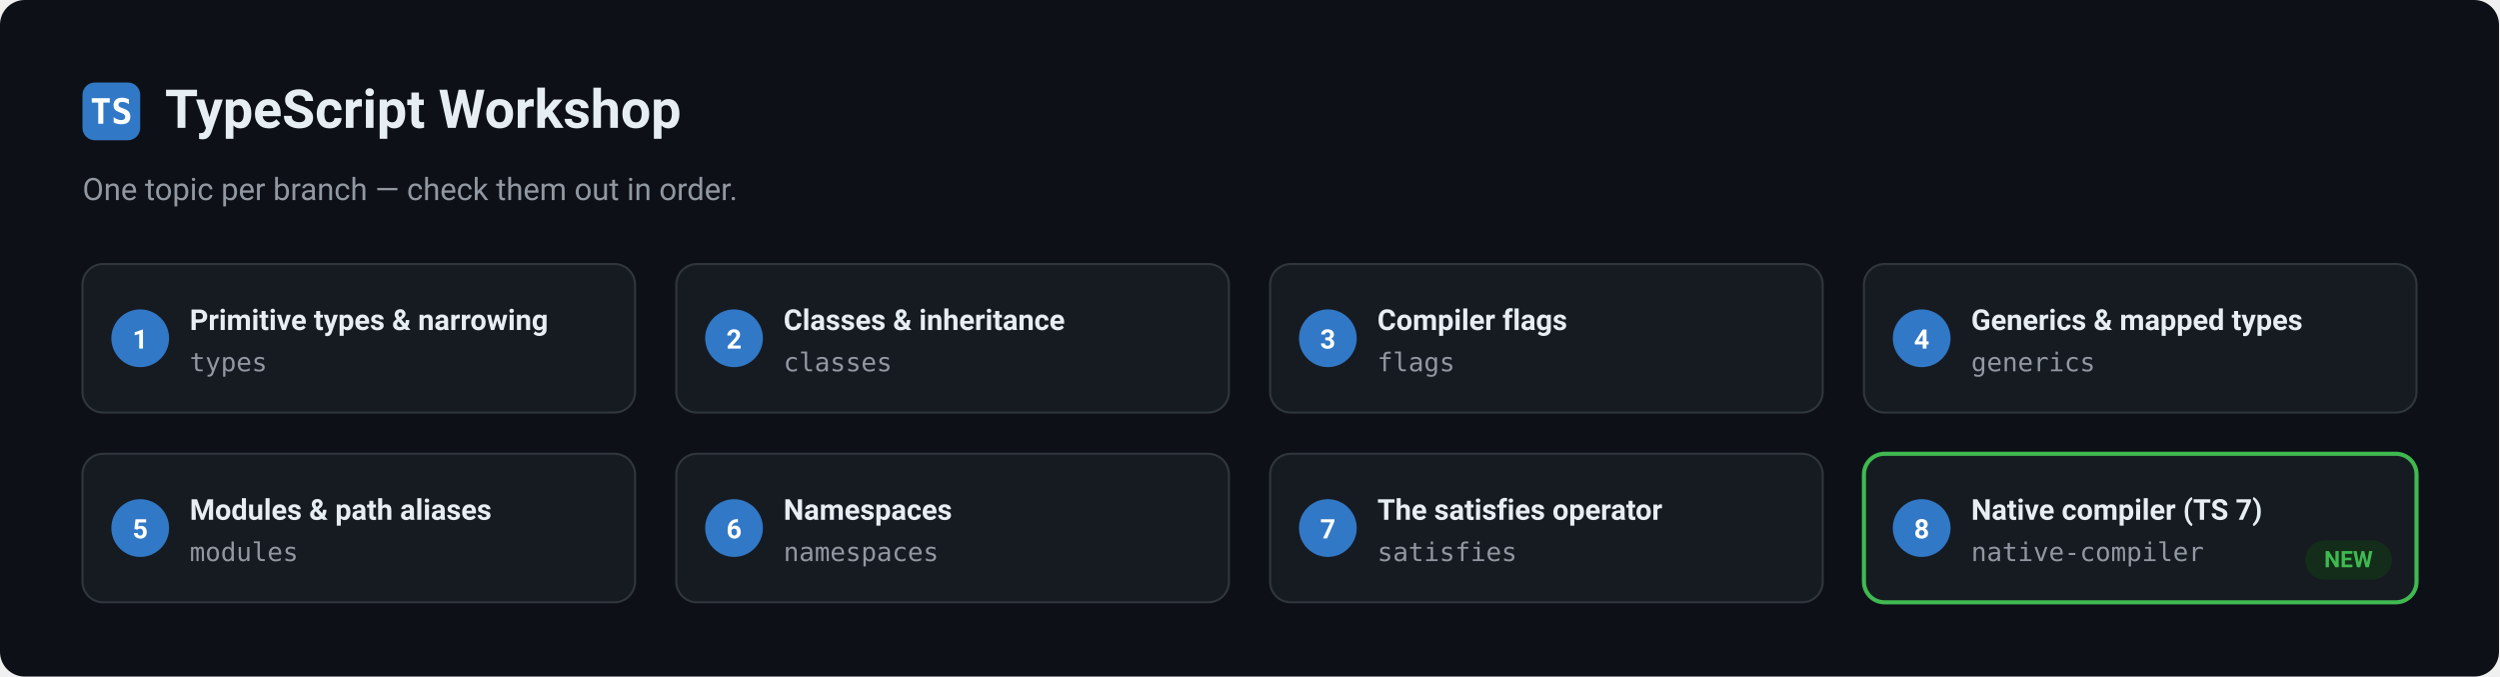
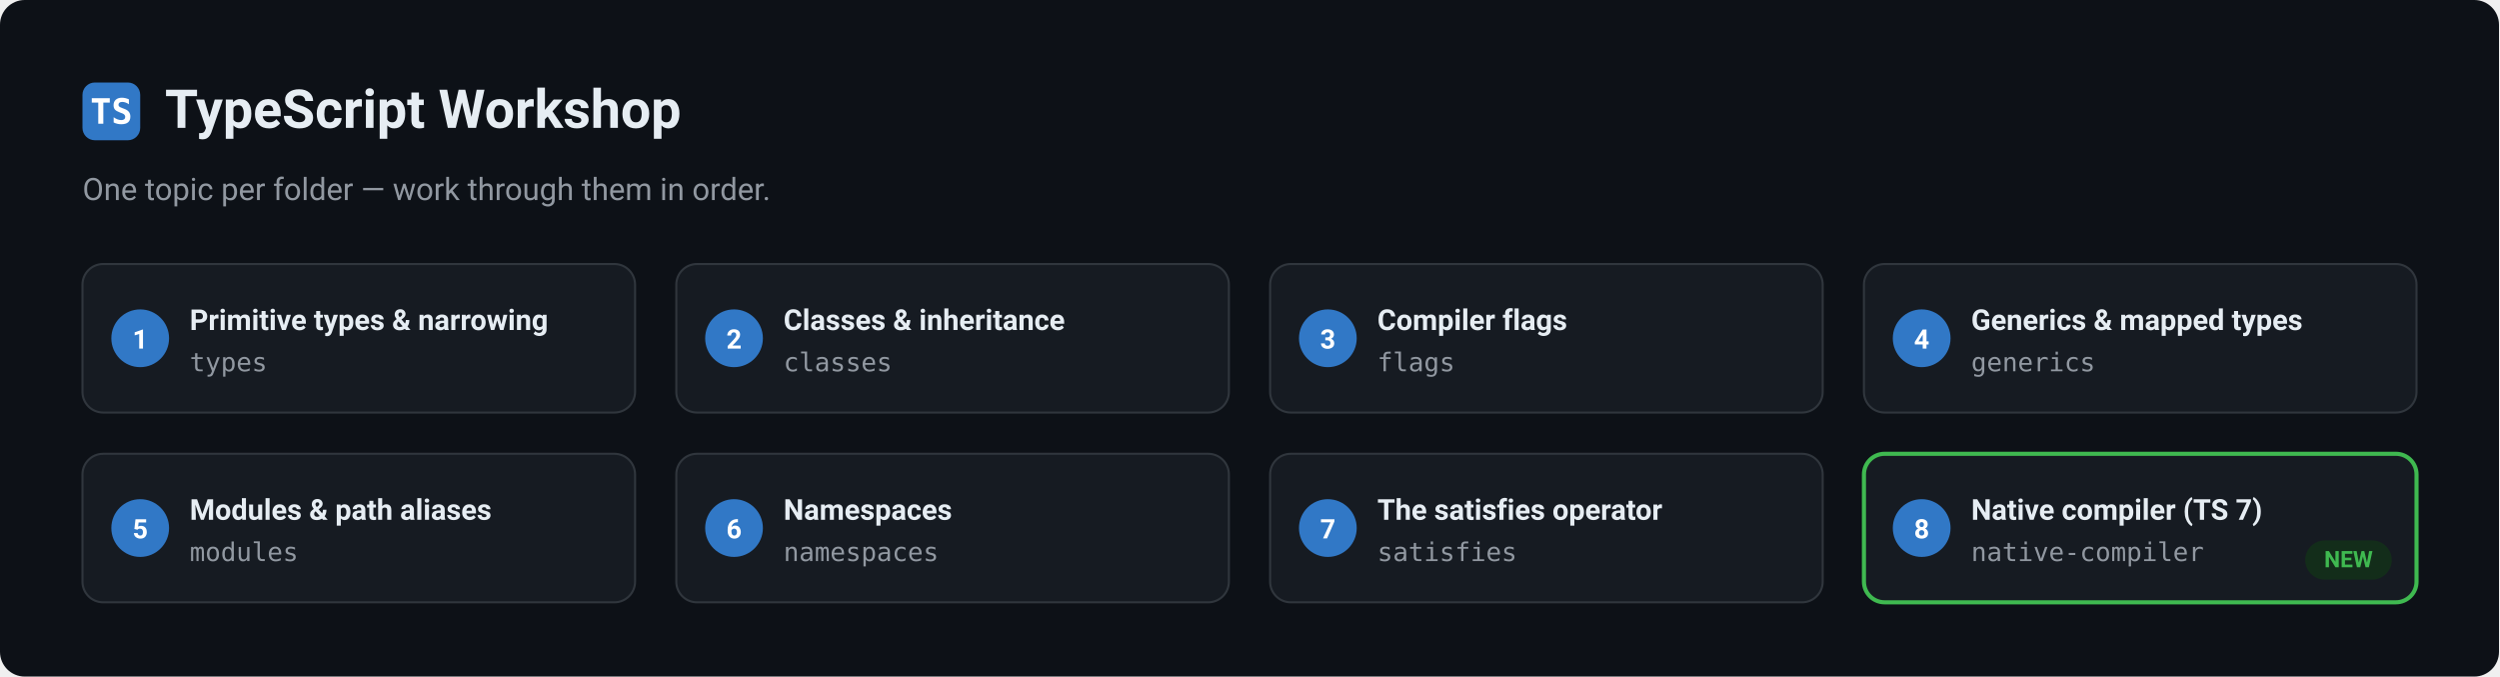
- <svg xmlns="http://www.w3.org/2000/svg" width="1212" height="328" viewBox="0 0 1212 328" role="img" aria-label="TypeScript Workshop: eight topics, one per branch">
+ <svg xmlns="http://www.w3.org/2000/svg" width="1212" height="328" viewBox="0 0 1212 328" role="img" aria-label="TypeScript Workshop: eight topics, one per folder">
  <rect width="1212" height="328" rx="12" fill="#0d1117" />
  <rect x="40" y="40" width="28" height="28" rx="6" fill="#3178c6" />
  <text x="54" y="60" font-family="ui-monospace,SFMono-Regular,'SF Mono',Menlo,Consolas,monospace" font-size="17" font-weight="700" fill="#ffffff" text-anchor="middle">TS</text>
  <text x="80" y="62" font-family="ui-sans-serif,-apple-system,BlinkMacSystemFont,'Segoe UI',Roboto,Helvetica,Arial,sans-serif" font-size="26" font-weight="700" fill="#e6edf3">TypeScript Workshop</text>
-   <text x="40" y="97" font-family="ui-sans-serif,-apple-system,BlinkMacSystemFont,'Segoe UI',Roboto,Helvetica,Arial,sans-serif" font-size="15" fill="#9198a1">One topic per branch — check them out in order.</text>
+   <text x="40" y="97" font-family="ui-sans-serif,-apple-system,BlinkMacSystemFont,'Segoe UI',Roboto,Helvetica,Arial,sans-serif" font-size="15" fill="#9198a1">One topic per folder — work through them in order.</text>
  <rect x="40" y="128" width="268" height="72" rx="10" fill="#161b22" stroke="#30363d" stroke-width="1" />
  <circle cx="68" cy="164" r="14" fill="#3178c6" />
  <text x="68" y="169" font-family="ui-sans-serif,-apple-system,BlinkMacSystemFont,'Segoe UI',Roboto,Helvetica,Arial,sans-serif" font-size="13" font-weight="700" fill="#ffffff" text-anchor="middle">1</text>
  <text x="92" y="160" font-family="ui-sans-serif,-apple-system,BlinkMacSystemFont,'Segoe UI',Roboto,Helvetica,Arial,sans-serif" font-size="14" font-weight="600" fill="#e6edf3">Primitive types &amp; narrowing</text>
  <text x="92" y="180" font-family="ui-monospace,SFMono-Regular,'SF Mono',Menlo,Consolas,monospace" font-size="12.5" fill="#9198a1">types</text>
  <rect x="328" y="128" width="268" height="72" rx="10" fill="#161b22" stroke="#30363d" stroke-width="1" />
  <circle cx="356" cy="164" r="14" fill="#3178c6" />
  <text x="356" y="169" font-family="ui-sans-serif,-apple-system,BlinkMacSystemFont,'Segoe UI',Roboto,Helvetica,Arial,sans-serif" font-size="13" font-weight="700" fill="#ffffff" text-anchor="middle">2</text>
  <text x="380" y="160" font-family="ui-sans-serif,-apple-system,BlinkMacSystemFont,'Segoe UI',Roboto,Helvetica,Arial,sans-serif" font-size="14" font-weight="600" fill="#e6edf3">Classes &amp; inheritance</text>
  <text x="380" y="180" font-family="ui-monospace,SFMono-Regular,'SF Mono',Menlo,Consolas,monospace" font-size="12.5" fill="#9198a1">classes</text>
  <rect x="616" y="128" width="268" height="72" rx="10" fill="#161b22" stroke="#30363d" stroke-width="1" />
  <circle cx="644" cy="164" r="14" fill="#3178c6" />
  <text x="644" y="169" font-family="ui-sans-serif,-apple-system,BlinkMacSystemFont,'Segoe UI',Roboto,Helvetica,Arial,sans-serif" font-size="13" font-weight="700" fill="#ffffff" text-anchor="middle">3</text>
  <text x="668" y="160" font-family="ui-sans-serif,-apple-system,BlinkMacSystemFont,'Segoe UI',Roboto,Helvetica,Arial,sans-serif" font-size="14" font-weight="600" fill="#e6edf3">Compiler flags</text>
  <text x="668" y="180" font-family="ui-monospace,SFMono-Regular,'SF Mono',Menlo,Consolas,monospace" font-size="12.5" fill="#9198a1">flags</text>
  <rect x="904" y="128" width="268" height="72" rx="10" fill="#161b22" stroke="#30363d" stroke-width="1" />
  <circle cx="932" cy="164" r="14" fill="#3178c6" />
  <text x="932" y="169" font-family="ui-sans-serif,-apple-system,BlinkMacSystemFont,'Segoe UI',Roboto,Helvetica,Arial,sans-serif" font-size="13" font-weight="700" fill="#ffffff" text-anchor="middle">4</text>
  <text x="956" y="160" font-family="ui-sans-serif,-apple-system,BlinkMacSystemFont,'Segoe UI',Roboto,Helvetica,Arial,sans-serif" font-size="14" font-weight="600" fill="#e6edf3">Generics &amp; mapped types</text>
  <text x="956" y="180" font-family="ui-monospace,SFMono-Regular,'SF Mono',Menlo,Consolas,monospace" font-size="12.5" fill="#9198a1">generics</text>
  <rect x="40" y="220" width="268" height="72" rx="10" fill="#161b22" stroke="#30363d" stroke-width="1" />
  <circle cx="68" cy="256" r="14" fill="#3178c6" />
  <text x="68" y="261" font-family="ui-sans-serif,-apple-system,BlinkMacSystemFont,'Segoe UI',Roboto,Helvetica,Arial,sans-serif" font-size="13" font-weight="700" fill="#ffffff" text-anchor="middle">5</text>
  <text x="92" y="252" font-family="ui-sans-serif,-apple-system,BlinkMacSystemFont,'Segoe UI',Roboto,Helvetica,Arial,sans-serif" font-size="14" font-weight="600" fill="#e6edf3">Modules &amp; path aliases</text>
  <text x="92" y="272" font-family="ui-monospace,SFMono-Regular,'SF Mono',Menlo,Consolas,monospace" font-size="12.5" fill="#9198a1">modules</text>
  <rect x="328" y="220" width="268" height="72" rx="10" fill="#161b22" stroke="#30363d" stroke-width="1" />
  <circle cx="356" cy="256" r="14" fill="#3178c6" />
  <text x="356" y="261" font-family="ui-sans-serif,-apple-system,BlinkMacSystemFont,'Segoe UI',Roboto,Helvetica,Arial,sans-serif" font-size="13" font-weight="700" fill="#ffffff" text-anchor="middle">6</text>
  <text x="380" y="252" font-family="ui-sans-serif,-apple-system,BlinkMacSystemFont,'Segoe UI',Roboto,Helvetica,Arial,sans-serif" font-size="14" font-weight="600" fill="#e6edf3">Namespaces</text>
  <text x="380" y="272" font-family="ui-monospace,SFMono-Regular,'SF Mono',Menlo,Consolas,monospace" font-size="12.5" fill="#9198a1">namespaces</text>
  <rect x="616" y="220" width="268" height="72" rx="10" fill="#161b22" stroke="#30363d" stroke-width="1" />
  <circle cx="644" cy="256" r="14" fill="#3178c6" />
  <text x="644" y="261" font-family="ui-sans-serif,-apple-system,BlinkMacSystemFont,'Segoe UI',Roboto,Helvetica,Arial,sans-serif" font-size="13" font-weight="700" fill="#ffffff" text-anchor="middle">7</text>
  <text x="668" y="252" font-family="ui-sans-serif,-apple-system,BlinkMacSystemFont,'Segoe UI',Roboto,Helvetica,Arial,sans-serif" font-size="14" font-weight="600" fill="#e6edf3">The satisfies operator</text>
  <text x="668" y="272" font-family="ui-monospace,SFMono-Regular,'SF Mono',Menlo,Consolas,monospace" font-size="12.5" fill="#9198a1">satisfies</text>
  <rect x="904" y="220" width="268" height="72" rx="10" fill="#161b22" stroke="#3fb950" stroke-width="2" />
  <circle cx="932" cy="256" r="14" fill="#3178c6" />
  <text x="932" y="261" font-family="ui-sans-serif,-apple-system,BlinkMacSystemFont,'Segoe UI',Roboto,Helvetica,Arial,sans-serif" font-size="13" font-weight="700" fill="#ffffff" text-anchor="middle">8</text>
  <text x="956" y="252" font-family="ui-sans-serif,-apple-system,BlinkMacSystemFont,'Segoe UI',Roboto,Helvetica,Arial,sans-serif" font-size="14" font-weight="600" fill="#e6edf3">Native compiler (TS 7)</text>
  <text x="956" y="272" font-family="ui-monospace,SFMono-Regular,'SF Mono',Menlo,Consolas,monospace" font-size="12.5" fill="#9198a1">native-compiler</text>
  <rect x="1118" y="262" width="42" height="19" rx="9.5" fill="#132d1a" />
  <text x="1139" y="275" font-family="ui-sans-serif,-apple-system,BlinkMacSystemFont,'Segoe UI',Roboto,Helvetica,Arial,sans-serif" font-size="11" font-weight="700" fill="#3fb950" text-anchor="middle">NEW</text>
</svg>
